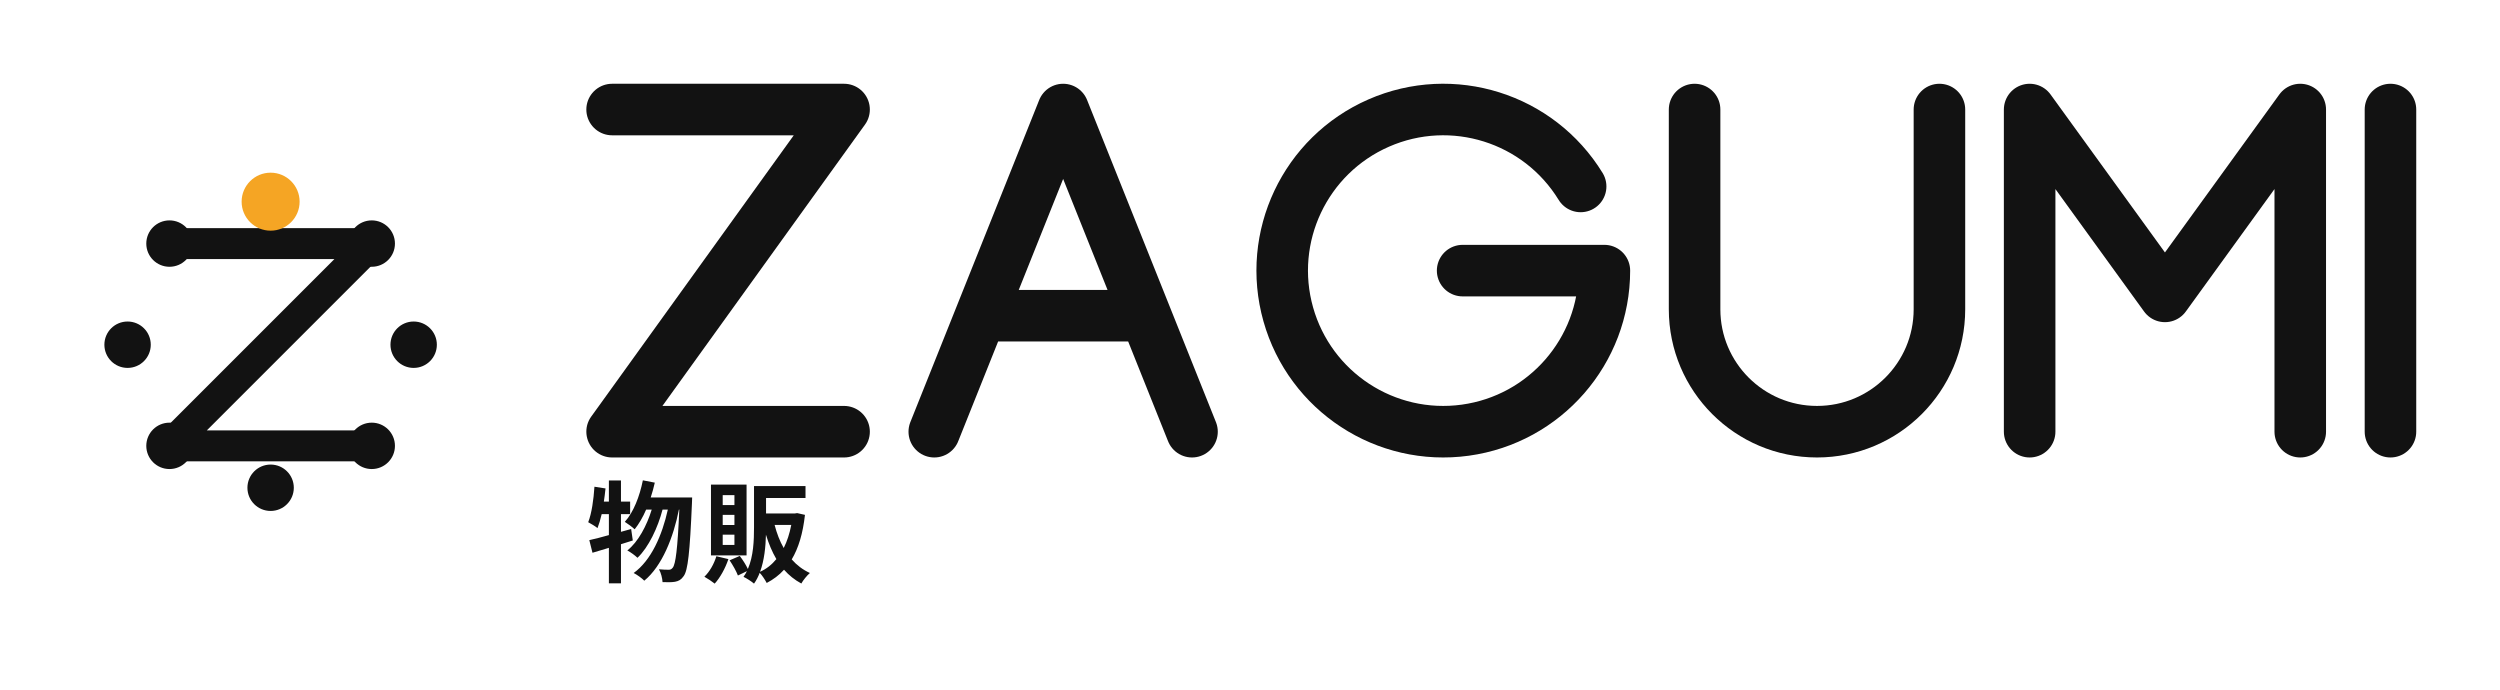
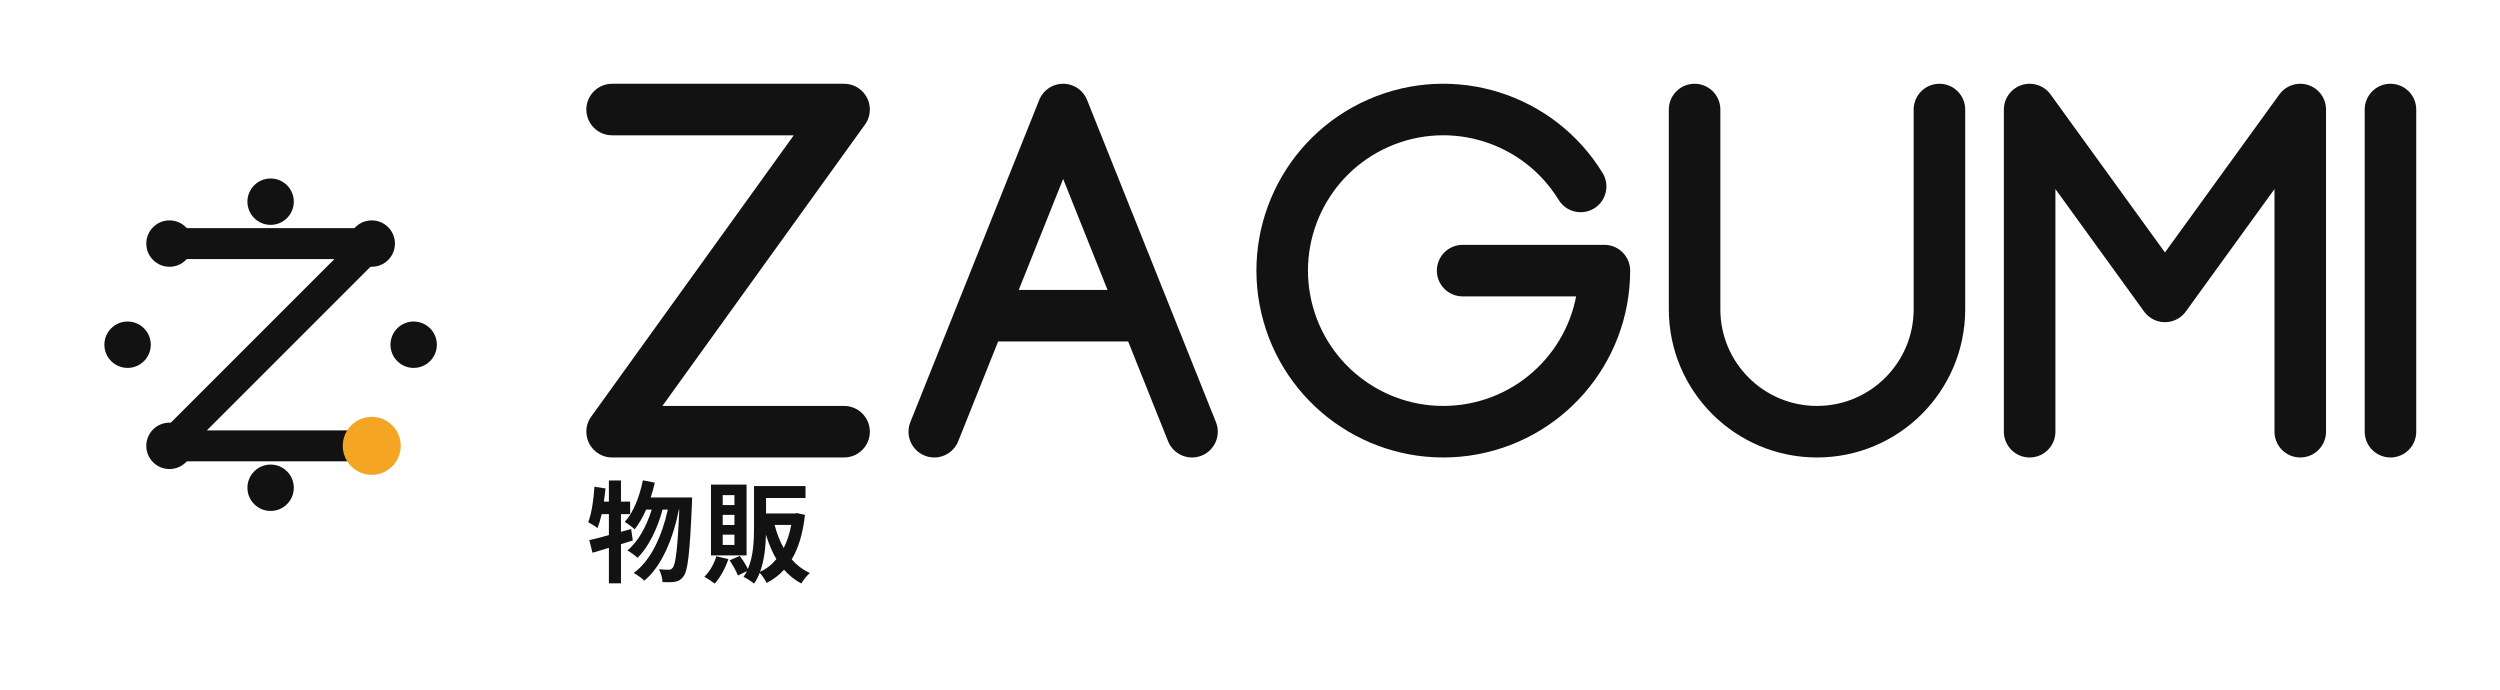
<svg xmlns="http://www.w3.org/2000/svg" viewBox="0 0 776 214" width="776" height="214" role="img" aria-label="ZAGUMI 物販">
  <g transform="translate(24 47) scale(1.2)">
    <path d="M23.84 23.84 L76.16 23.84 L23.84 76.16 L76.16 76.16" fill="none" stroke="#121212" stroke-width="8" stroke-linecap="round" stroke-linejoin="round" />
-     <circle cx="50.00" cy="13.00" r="7.5" fill="#F5A524" />
+     <circle cx="50.00" cy="13.00" r="6" fill="#121212" />
    <circle cx="76.16" cy="23.84" r="6" fill="#121212" />
    <circle cx="87.00" cy="50.00" r="6" fill="#121212" />
-     <circle cx="76.16" cy="76.16" r="6" fill="#121212" />
+     <circle cx="76.16" cy="76.16" r="7.5" fill="#F5A524" />
    <circle cx="50.00" cy="87.00" r="6" fill="#121212" />
    <circle cx="23.84" cy="76.16" r="6" fill="#121212" />
    <circle cx="13.00" cy="50.00" r="6" fill="#121212" />
    <circle cx="23.84" cy="23.84" r="6" fill="#121212" />
  </g>
  <g transform="translate(180 24)">
    <g fill="none" stroke-width="16" stroke-linecap="round" stroke-linejoin="round" transform="translate(0 10)">
      <path d="M10 0 H82 L10 100 H82" stroke="#121212" />
      <path d="M110 100 L150 0 L190 100 M127 64 H173" stroke="#121212" />
      <path d="M310.63 23.87 A50 50 0 1 0 318 50 H274" stroke="#121212" />
      <path d="M346 0 V62 A38 38 0 0 0 422 62 V0" stroke="#121212" />
      <path d="M450 100 V0 L492 58 L534 0 V100" stroke="#121212" />
      <path d="M562 0 V100" stroke="#121212" />
    </g>
  </g>
  <text x="182" y="178" font-family="'Hiragino Sans','Noto Sans JP','Yu Gothic',sans-serif" font-weight="600" font-size="34" letter-spacing="2" fill="#121212">物販</text>
</svg>
